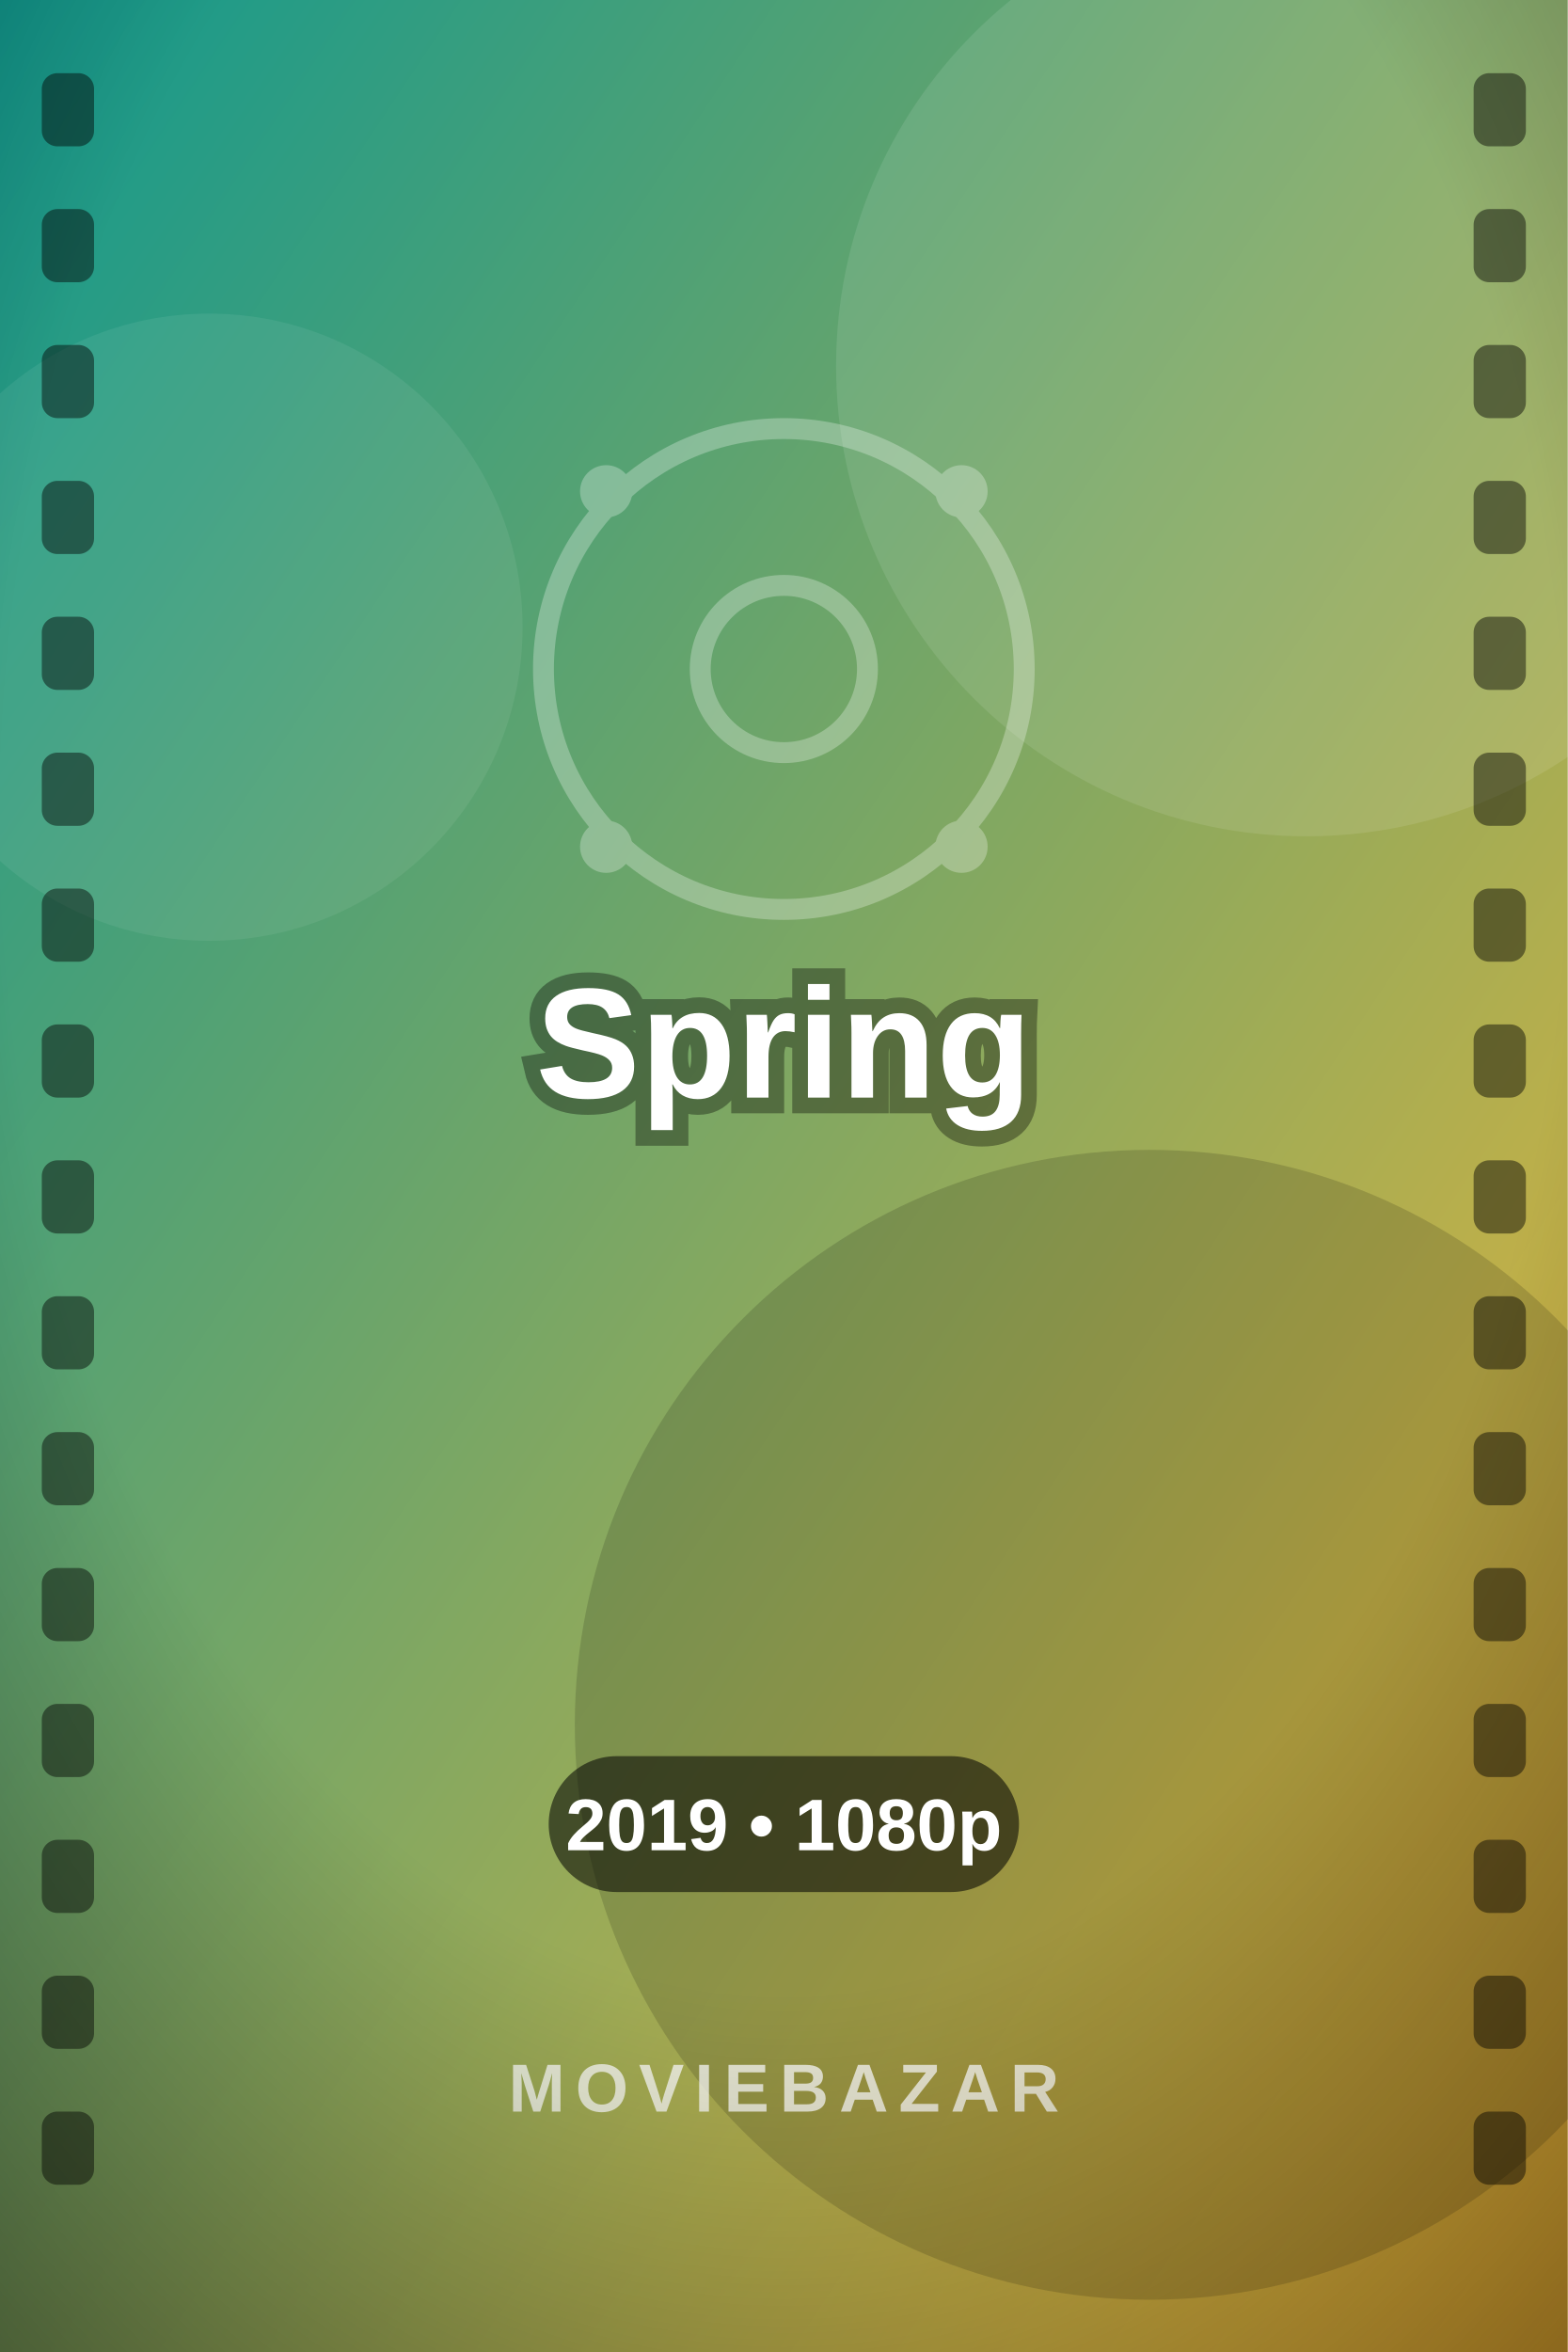
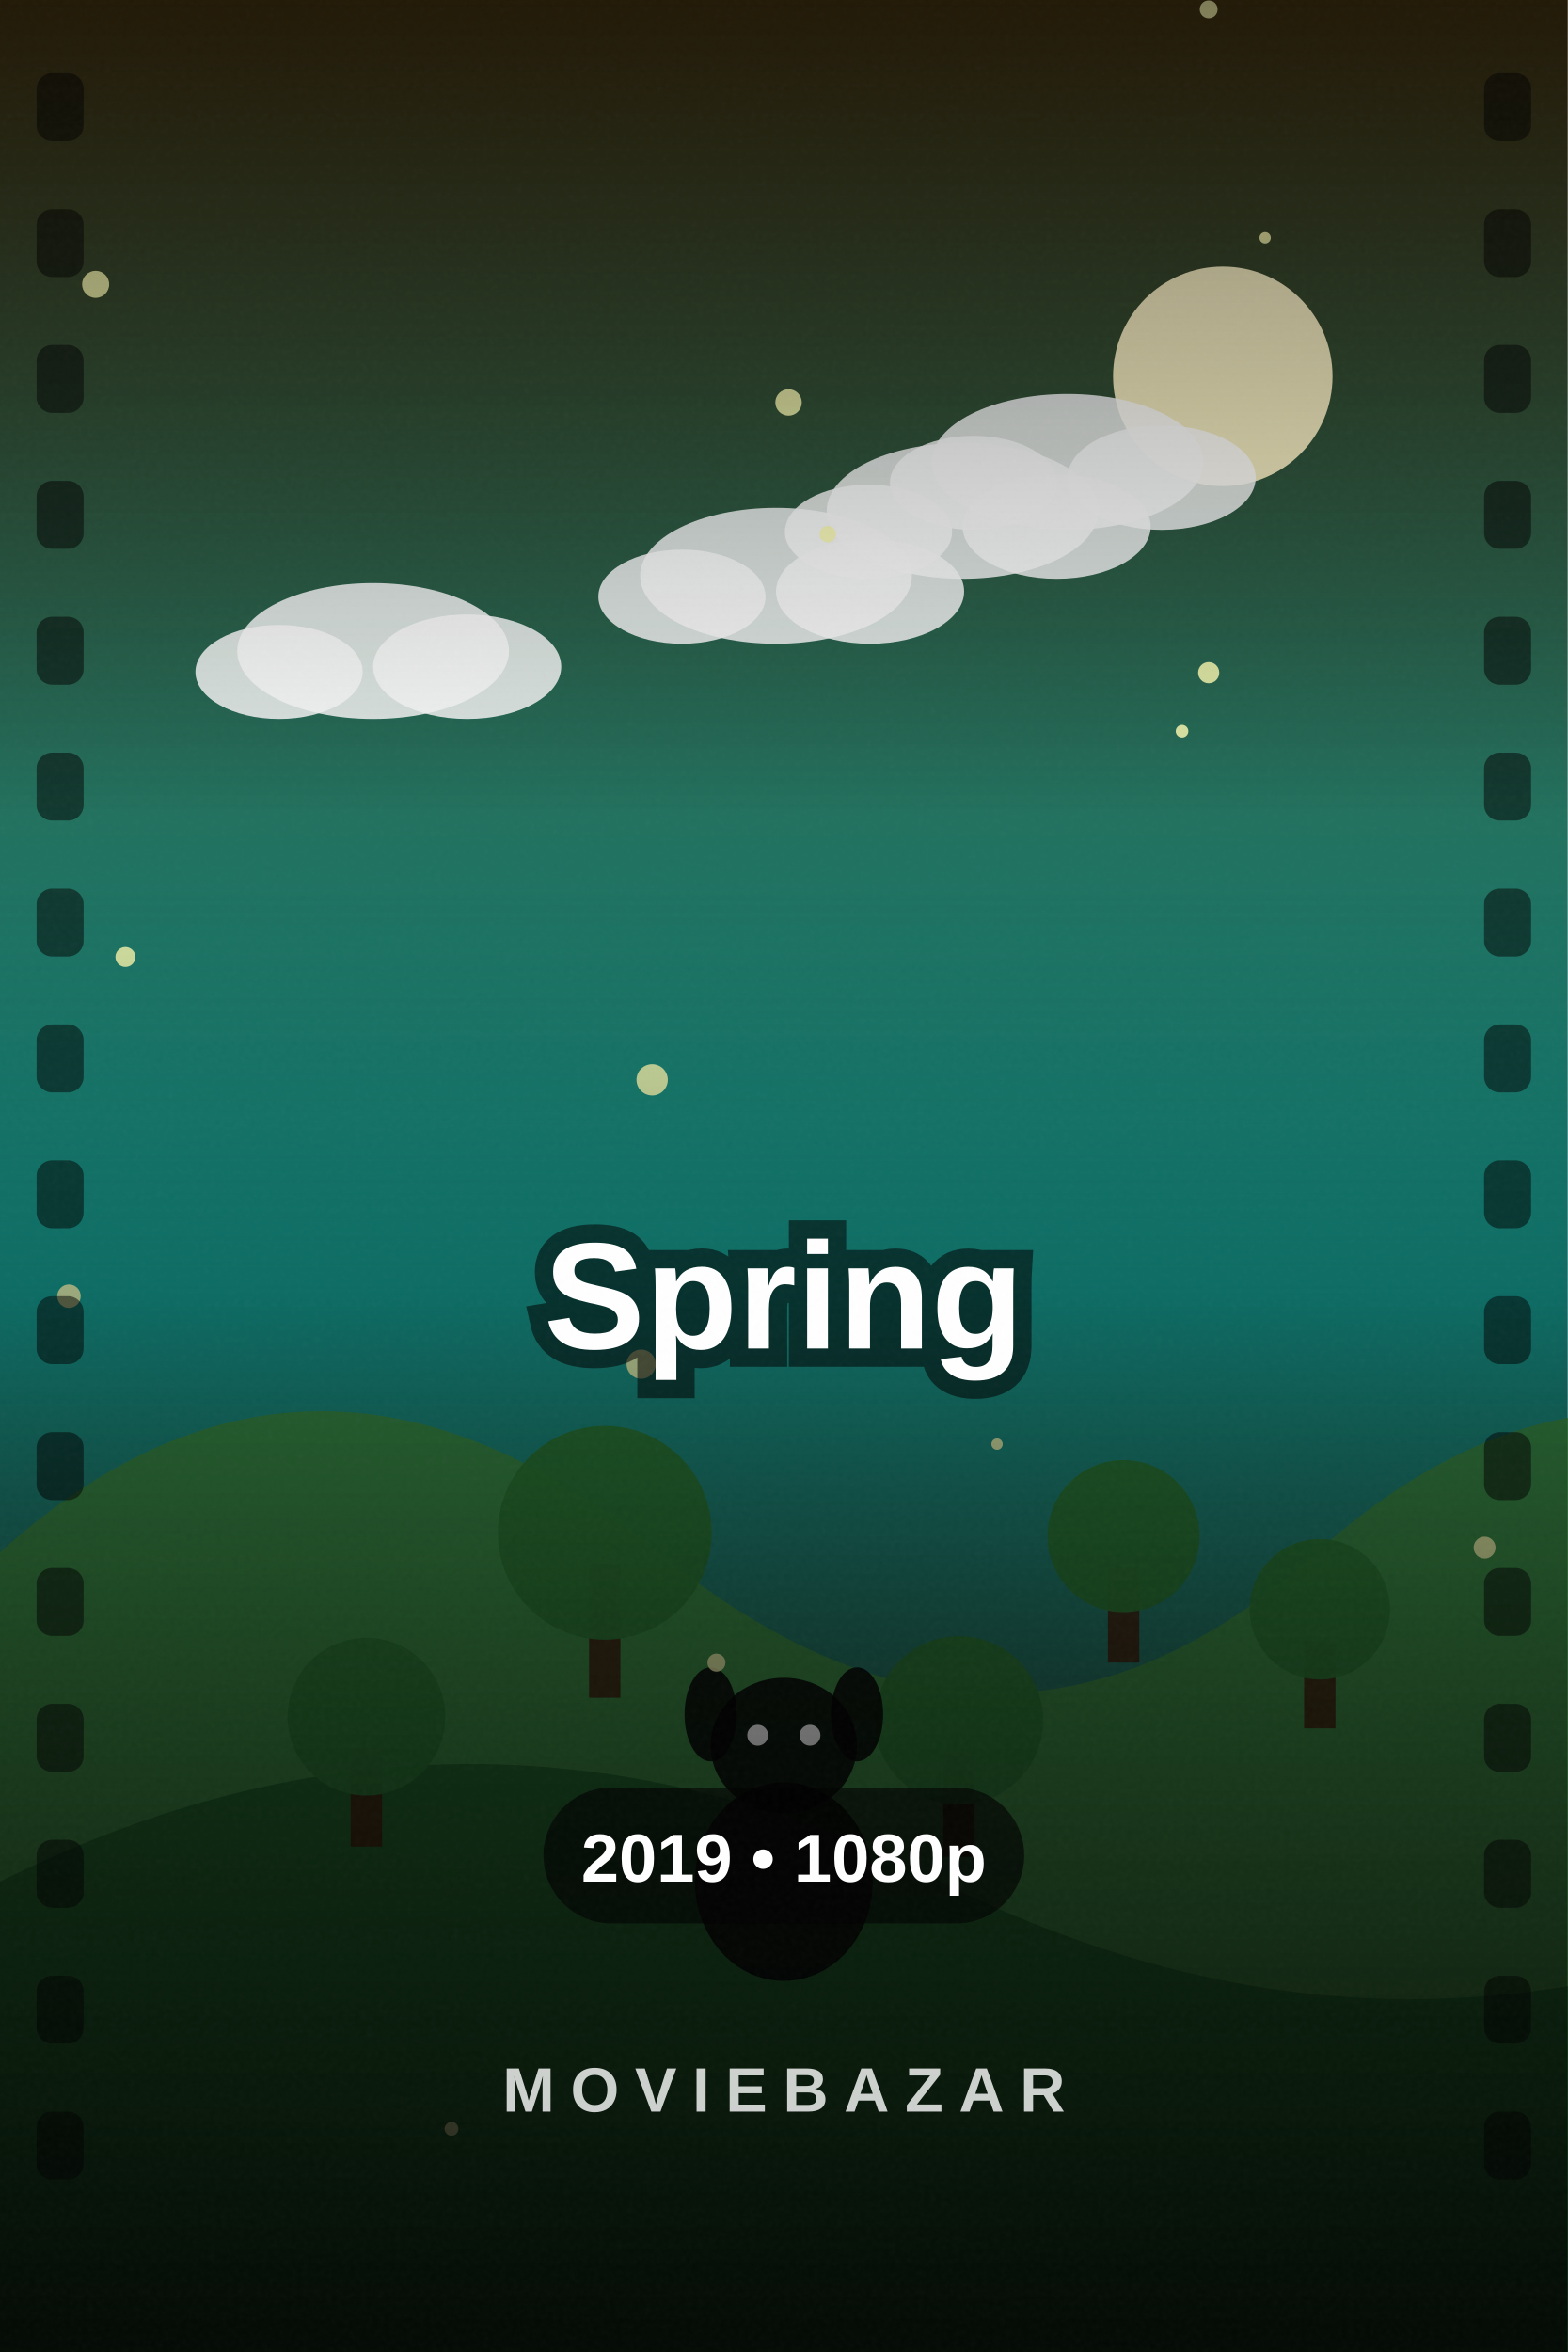
<svg xmlns="http://www.w3.org/2000/svg" width="300" height="450" viewBox="0 0 300 450">
  <defs>
-     <linearGradient id="g" x1="0" y1="0" x2="1" y2="1">
+     <linearGradient id="sky" x1="0" y1="0" x2="0" y2="1">
+       <stop offset="0" stop-color="#3d2a0a" />
+       <stop offset="0.55" stop-color="#11998e" />
+       <stop offset="1" stop-color="#3d2a0a" />
+     </linearGradient>
+     <radialGradient id="glow">
+       <stop offset="0" stop-color="rgba(255,255,255,.55)" />
+       <stop offset="1" stop-color="rgba(255,255,255,0)" />
+     </radialGradient>
+     <linearGradient id="sea" x1="0" y1="0" x2="0" y2="1">
      <stop offset="0" stop-color="#11998e" />
-       <stop offset="1" stop-color="#f7b733" />
+       <stop offset="1" stop-color="#3d2a0a" />
    </linearGradient>
-     <radialGradient id="v" cx=".5" cy=".35" r=".9">
-       <stop offset=".55" stop-color="rgba(0,0,0,0)" />
-       <stop offset="1" stop-color="rgba(0,0,0,.55)" />
+     <radialGradient id="planet">
+       <stop offset="0" stop-color="#11998e" />
+       <stop offset="1" stop-color="#3d2a0a" />
    </radialGradient>
+     <linearGradient id="track" x1="0" y1="0" x2="0" y2="1">
+       <stop offset="0" stop-color="#8c2b23" />
+       <stop offset="1" stop-color="#4a1410" />
+     </linearGradient>
+     <linearGradient id="bw" x1="0" y1="0" x2="0" y2="1">
+       <stop offset="0" stop-color="#d8d8d8" />
+       <stop offset="1" stop-color="#2a2a2a" />
+     </linearGradient>
+     <linearGradient id="vig" x1="0" y1="0" x2="0" y2="1">
+       <stop offset="0" stop-color="rgba(0,0,0,.45)" />
+       <stop offset="0.35" stop-color="rgba(0,0,0,0)" />
+       <stop offset="0.72" stop-color="rgba(0,0,0,.55)" />
+       <stop offset="1" stop-color="rgba(0,0,0,.92)" />
+     </linearGradient>
+     <filter id="grain">
+       <feTurbulence type="fractalNoise" baseFrequency="0.9" numOctaves="2" stitchTiles="stitch" />
+       <feColorMatrix type="saturate" values="0" />
+       <feComponentTransfer>
+         <feFuncA type="linear" slope="0.06" />
+       </feComponentTransfer>
+     </filter>
  </defs>
-   <rect width="300" height="450" fill="url(#g)" />
-   <circle cx="250" cy="70" r="90" fill="rgba(255,255,255,.10)" />
-   <circle cx="40" cy="120" r="60" fill="rgba(255,255,255,.07)" />
-   <circle cx="220" cy="330" r="110" fill="rgba(0,0,0,.15)" />
-   <rect x="8" y="14" width="10" height="14" rx="3" fill="rgba(0,0,0,.45)" />
-   <rect x="8" y="40" width="10" height="14" rx="3" fill="rgba(0,0,0,.45)" />
-   <rect x="8" y="66" width="10" height="14" rx="3" fill="rgba(0,0,0,.45)" />
-   <rect x="8" y="92" width="10" height="14" rx="3" fill="rgba(0,0,0,.45)" />
-   <rect x="8" y="118" width="10" height="14" rx="3" fill="rgba(0,0,0,.45)" />
-   <rect x="8" y="144" width="10" height="14" rx="3" fill="rgba(0,0,0,.45)" />
-   <rect x="8" y="170" width="10" height="14" rx="3" fill="rgba(0,0,0,.45)" />
-   <rect x="8" y="196" width="10" height="14" rx="3" fill="rgba(0,0,0,.45)" />
-   <rect x="8" y="222" width="10" height="14" rx="3" fill="rgba(0,0,0,.45)" />
-   <rect x="8" y="248" width="10" height="14" rx="3" fill="rgba(0,0,0,.45)" />
-   <rect x="8" y="274" width="10" height="14" rx="3" fill="rgba(0,0,0,.45)" />
-   <rect x="8" y="300" width="10" height="14" rx="3" fill="rgba(0,0,0,.45)" />
-   <rect x="8" y="326" width="10" height="14" rx="3" fill="rgba(0,0,0,.45)" />
-   <rect x="8" y="352" width="10" height="14" rx="3" fill="rgba(0,0,0,.45)" />
-   <rect x="8" y="378" width="10" height="14" rx="3" fill="rgba(0,0,0,.45)" />
-   <rect x="8" y="404" width="10" height="14" rx="3" fill="rgba(0,0,0,.45)" />
-   <rect x="282" y="14" width="10" height="14" rx="3" fill="rgba(0,0,0,.45)" />
-   <rect x="282" y="40" width="10" height="14" rx="3" fill="rgba(0,0,0,.45)" />
-   <rect x="282" y="66" width="10" height="14" rx="3" fill="rgba(0,0,0,.45)" />
-   <rect x="282" y="92" width="10" height="14" rx="3" fill="rgba(0,0,0,.45)" />
-   <rect x="282" y="118" width="10" height="14" rx="3" fill="rgba(0,0,0,.45)" />
-   <rect x="282" y="144" width="10" height="14" rx="3" fill="rgba(0,0,0,.45)" />
-   <rect x="282" y="170" width="10" height="14" rx="3" fill="rgba(0,0,0,.45)" />
-   <rect x="282" y="196" width="10" height="14" rx="3" fill="rgba(0,0,0,.45)" />
-   <rect x="282" y="222" width="10" height="14" rx="3" fill="rgba(0,0,0,.45)" />
-   <rect x="282" y="248" width="10" height="14" rx="3" fill="rgba(0,0,0,.45)" />
-   <rect x="282" y="274" width="10" height="14" rx="3" fill="rgba(0,0,0,.45)" />
-   <rect x="282" y="300" width="10" height="14" rx="3" fill="rgba(0,0,0,.45)" />
-   <rect x="282" y="326" width="10" height="14" rx="3" fill="rgba(0,0,0,.45)" />
-   <rect x="282" y="352" width="10" height="14" rx="3" fill="rgba(0,0,0,.45)" />
-   <rect x="282" y="378" width="10" height="14" rx="3" fill="rgba(0,0,0,.45)" />
-   <rect x="282" y="404" width="10" height="14" rx="3" fill="rgba(0,0,0,.45)" />
-   <g transform="translate(150 128)" opacity=".28">
-     <circle r="46" fill="none" stroke="#fff" stroke-width="4" />
-     <circle r="16" fill="none" stroke="#fff" stroke-width="4" />
-     <circle cx="-34" cy="-34" r="5" fill="#fff" />
-     <circle cx="34" cy="-34" r="5" fill="#fff" />
-     <circle cx="-34" cy="34" r="5" fill="#fff" />
-     <circle cx="34" cy="34" r="5" fill="#fff" />
+   <g>
+     <rect width="300" height="450" fill="url(#sky)" />
+     <circle cx="234" cy="72" r="21" fill="rgba(255,245,200,.95)" />
+     <g fill="rgba(255,255,255,.85)">
+       <ellipse cx="71.4" cy="124.56" rx="26" ry="13" />
+       <ellipse cx="89.4" cy="127.56" rx="18" ry="10" />
+       <ellipse cx="53.4" cy="128.56" rx="16" ry="9" />
+     </g>
+     <g fill="rgba(255,255,255,.85)">
+       <ellipse cx="184.2" cy="97.74" rx="26" ry="13" />
+       <ellipse cx="202.2" cy="100.74" rx="18" ry="10" />
+       <ellipse cx="166.2" cy="101.74" rx="16" ry="9" />
+     </g>
+     <g fill="rgba(255,255,255,.85)">
+       <ellipse cx="204.3" cy="88.38" rx="26" ry="13" />
+       <ellipse cx="222.3" cy="91.38" rx="18" ry="10" />
+       <ellipse cx="186.3" cy="92.38" rx="16" ry="9" />
+     </g>
+     <g fill="rgba(255,255,255,.85)">
+       <ellipse cx="148.5" cy="110.16" rx="26" ry="13" />
+       <ellipse cx="166.5" cy="113.16" rx="18" ry="10" />
+       <ellipse cx="130.5" cy="114.16" rx="16" ry="9" />
+     </g>
+     <path d="M0 450 L0 297 q60 -54 126 0 t126 0 t126 0 L300 450 Z" fill="rgba(60,140,60,.85)" />
+     <path d="M0 450 L0 360 q90 -45 180 0 t180 0 L300 450 Z" fill="rgba(30,100,40,.95)" />
+     <rect x="212.016" y="299.899" width="6" height="18.188" fill="rgba(60,35,15,.9)" />
+     <circle cx="215.016" cy="293.899" r="14.55" fill="rgba(40,120,50,.95)" />
+     <rect x="67.116" y="334.444" width="6" height="18.86" fill="rgba(60,35,15,.9)" />
+     <circle cx="70.116" cy="328.444" r="15.088" fill="rgba(40,120,50,.95)" />
+     <rect x="180.516" y="335.137" width="6" height="20.12" fill="rgba(60,35,15,.9)" />
+     <circle cx="183.516" cy="329.137" r="16.096" fill="rgba(40,120,50,.95)" />
+     <rect x="249.564" y="313.891" width="6" height="16.796" fill="rgba(60,35,15,.9)" />
+     <circle cx="252.564" cy="307.891" r="13.437" fill="rgba(40,120,50,.95)" />
+     <rect x="112.728" y="299.26" width="6" height="25.568" fill="rgba(60,35,15,.9)" />
+     <circle cx="115.728" cy="293.26" r="20.454" fill="rgba(40,120,50,.95)" />
+     <g fill="rgba(0,0,0,.85)" transform="translate(150 360) scale(1)">
+       <ellipse cx="0" cy="-26" rx="14" ry="13" />
+       <ellipse cx="-14" cy="-32" rx="5" ry="9" />
+       <ellipse cx="14" cy="-32" rx="5" ry="9" />
+       <ellipse cx="0" cy="0" rx="17" ry="19" />
+       <circle cx="-5" cy="-28" r="2" fill="#fff" />
+       <circle cx="5" cy="-28" r="2" fill="#fff" />
+     </g>
+     <circle cx="226.2" cy="139.9" r="1.206" fill="rgba(255,255,180,.85)" />
+     <circle cx="18.3" cy="54.4" r="2.59" fill="rgba(255,255,180,.85)" />
+     <circle cx="122.7" cy="261.0" r="2.798" fill="rgba(255,255,180,.85)" />
+     <circle cx="158.4" cy="102.2" r="1.576" fill="rgba(255,255,180,.85)" />
+     <circle cx="164.7" cy="248.0" r="1.004" fill="rgba(255,255,180,.85)" />
+     <circle cx="150.9" cy="77.0" r="2.53" fill="rgba(255,255,180,.85)" />
+     <circle cx="137.1" cy="318.1" r="1.724" fill="rgba(255,255,180,.85)" />
+     <circle cx="284.1" cy="296.1" r="2.098" fill="rgba(255,255,180,.85)" />
+     <circle cx="190.8" cy="276.3" r="1.086" fill="rgba(255,255,180,.85)" />
+     <circle cx="13.2" cy="248.0" r="2.248" fill="rgba(255,255,180,.85)" />
+     <circle cx="24.0" cy="183.1" r="1.91" fill="rgba(255,255,180,.85)" />
+     <circle cx="231.3" cy="1.8" r="1.712" fill="rgba(255,255,180,.85)" />
+     <circle cx="231.3" cy="128.7" r="2.026" fill="rgba(255,255,180,.85)" />
+     <circle cx="124.8" cy="206.6" r="2.996" fill="rgba(255,255,180,.85)" />
+     <circle cx="86.4" cy="407.3" r="1.322" fill="rgba(255,255,180,.85)" />
+     <circle cx="242.1" cy="45.5" r="1.09" fill="rgba(255,255,180,.85)" />
  </g>
-   <text x="150" y="210" text-anchor="middle" font-family="Poppins, Arial, sans-serif" font-weight="700" font-size="30" fill="#fff" style="paint-order:stroke" stroke="rgba(0,0,0,.35)" stroke-width="6">Spring</text>
-   <rect x="105" y="336" width="90" height="26" rx="13" fill="rgba(0,0,0,.55)" />
-   <text x="150" y="354" text-anchor="middle" font-family="Poppins, Arial, sans-serif" font-weight="600" font-size="14" fill="#fff">2019 • 1080p</text>
-   <text x="150" y="404" text-anchor="middle" font-family="Poppins, Arial, sans-serif" font-weight="700" font-size="13" letter-spacing="2" fill="rgba(255,255,255,.75)">MOVIEBAZAR</text>
-   <rect width="300" height="450" fill="url(#v)" />
+   <rect width="300" height="450" fill="url(#vig)" />
+   <text x="150" y="258" text-anchor="middle" font-family="Poppins, Arial, sans-serif" font-weight="700" font-size="29" fill="#fff" style="paint-order:stroke" stroke="rgba(0,0,0,.55)" stroke-width="7">Spring</text>
+   <rect x="104" y="342" width="92" height="26" rx="13" fill="rgba(0,0,0,.65)" />
+   <text x="150" y="360" text-anchor="middle" font-family="Poppins, Arial, sans-serif" font-weight="600" font-size="13" fill="#fff">2019 • 1080p</text>
+   <text x="150" y="404" text-anchor="middle" font-family="Poppins, Arial, sans-serif" font-weight="700" font-size="12" letter-spacing="3" fill="rgba(255,255,255,.8)">MOVIEBAZAR</text>
+   <rect x="7" y="14" width="9" height="13" rx="3" fill="rgba(0,0,0,.5)" />
+   <rect x="7" y="40" width="9" height="13" rx="3" fill="rgba(0,0,0,.5)" />
+   <rect x="7" y="66" width="9" height="13" rx="3" fill="rgba(0,0,0,.5)" />
+   <rect x="7" y="92" width="9" height="13" rx="3" fill="rgba(0,0,0,.5)" />
+   <rect x="7" y="118" width="9" height="13" rx="3" fill="rgba(0,0,0,.5)" />
+   <rect x="7" y="144" width="9" height="13" rx="3" fill="rgba(0,0,0,.5)" />
+   <rect x="7" y="170" width="9" height="13" rx="3" fill="rgba(0,0,0,.5)" />
+   <rect x="7" y="196" width="9" height="13" rx="3" fill="rgba(0,0,0,.5)" />
+   <rect x="7" y="222" width="9" height="13" rx="3" fill="rgba(0,0,0,.5)" />
+   <rect x="7" y="248" width="9" height="13" rx="3" fill="rgba(0,0,0,.5)" />
+   <rect x="7" y="274" width="9" height="13" rx="3" fill="rgba(0,0,0,.5)" />
+   <rect x="7" y="300" width="9" height="13" rx="3" fill="rgba(0,0,0,.5)" />
+   <rect x="7" y="326" width="9" height="13" rx="3" fill="rgba(0,0,0,.5)" />
+   <rect x="7" y="352" width="9" height="13" rx="3" fill="rgba(0,0,0,.5)" />
+   <rect x="7" y="378" width="9" height="13" rx="3" fill="rgba(0,0,0,.5)" />
+   <rect x="7" y="404" width="9" height="13" rx="3" fill="rgba(0,0,0,.5)" />
+   <rect x="284" y="14" width="9" height="13" rx="3" fill="rgba(0,0,0,.5)" />
+   <rect x="284" y="40" width="9" height="13" rx="3" fill="rgba(0,0,0,.5)" />
+   <rect x="284" y="66" width="9" height="13" rx="3" fill="rgba(0,0,0,.5)" />
+   <rect x="284" y="92" width="9" height="13" rx="3" fill="rgba(0,0,0,.5)" />
+   <rect x="284" y="118" width="9" height="13" rx="3" fill="rgba(0,0,0,.5)" />
+   <rect x="284" y="144" width="9" height="13" rx="3" fill="rgba(0,0,0,.5)" />
+   <rect x="284" y="170" width="9" height="13" rx="3" fill="rgba(0,0,0,.5)" />
+   <rect x="284" y="196" width="9" height="13" rx="3" fill="rgba(0,0,0,.5)" />
+   <rect x="284" y="222" width="9" height="13" rx="3" fill="rgba(0,0,0,.5)" />
+   <rect x="284" y="248" width="9" height="13" rx="3" fill="rgba(0,0,0,.5)" />
+   <rect x="284" y="274" width="9" height="13" rx="3" fill="rgba(0,0,0,.5)" />
+   <rect x="284" y="300" width="9" height="13" rx="3" fill="rgba(0,0,0,.5)" />
+   <rect x="284" y="326" width="9" height="13" rx="3" fill="rgba(0,0,0,.5)" />
+   <rect x="284" y="352" width="9" height="13" rx="3" fill="rgba(0,0,0,.5)" />
+   <rect x="284" y="378" width="9" height="13" rx="3" fill="rgba(0,0,0,.5)" />
+   <rect x="284" y="404" width="9" height="13" rx="3" fill="rgba(0,0,0,.5)" />
+   <rect width="300" height="450" filter="url(#grain)" opacity=".5" />
</svg>
